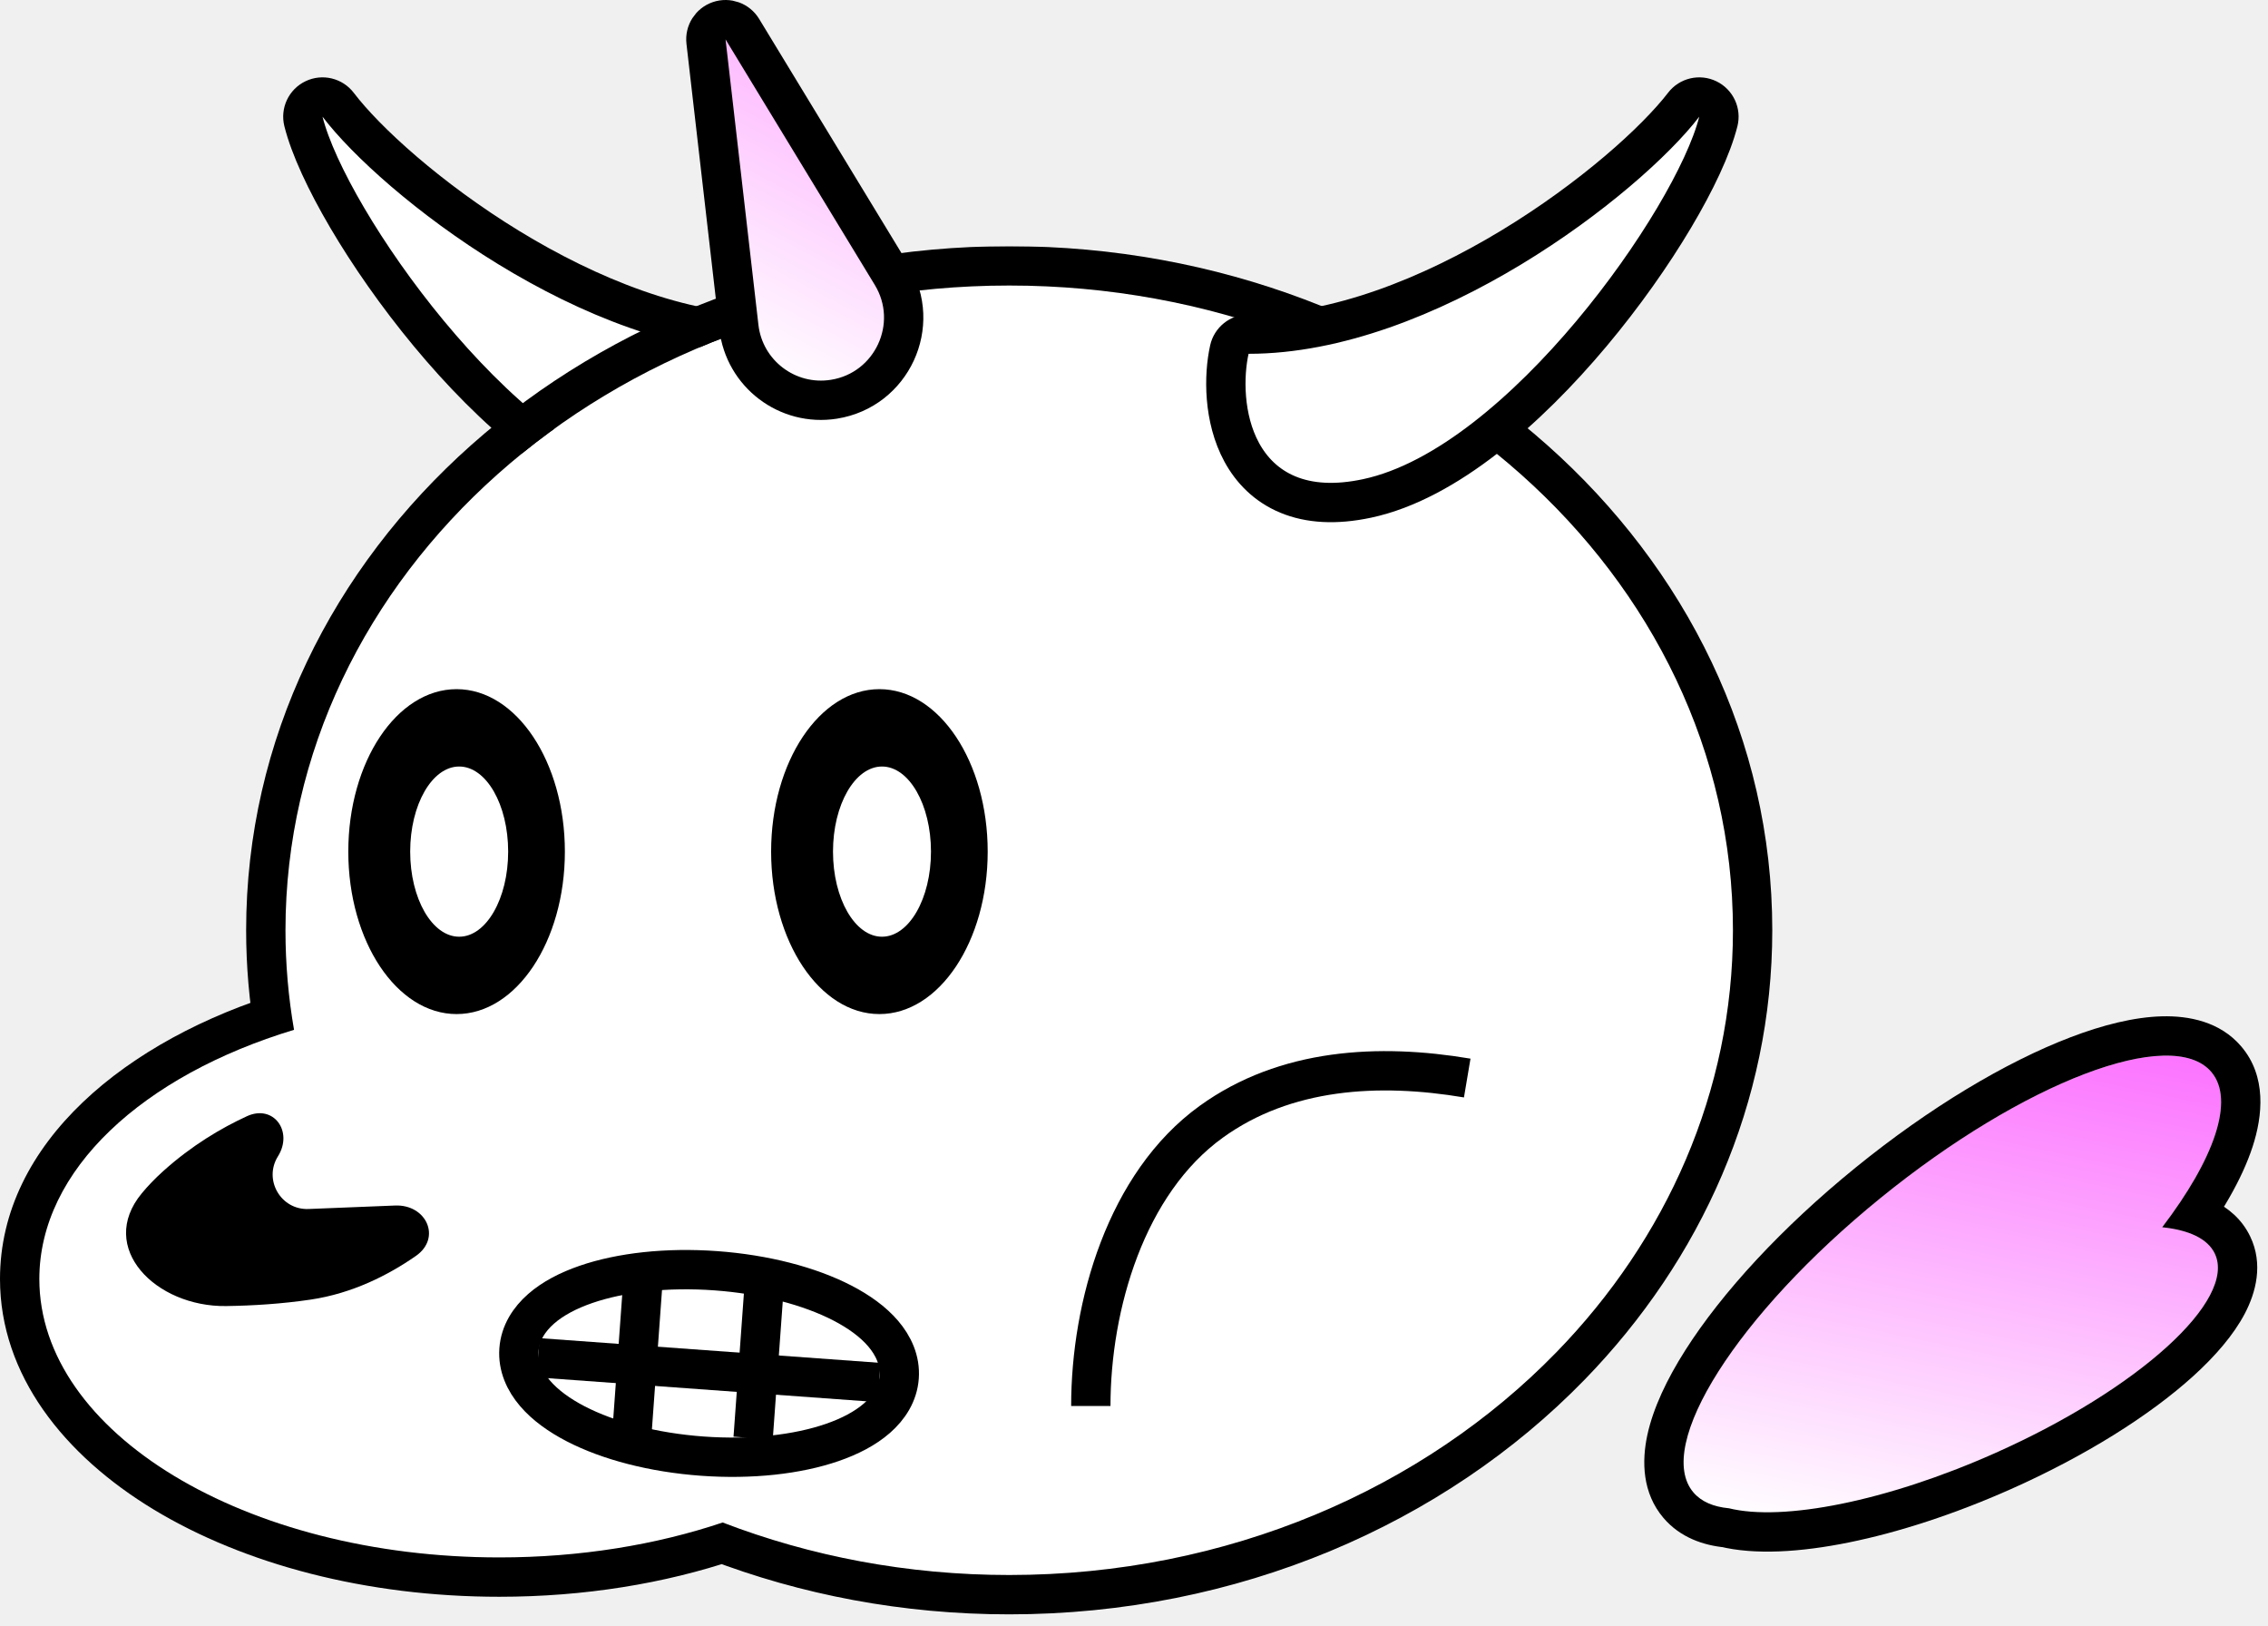
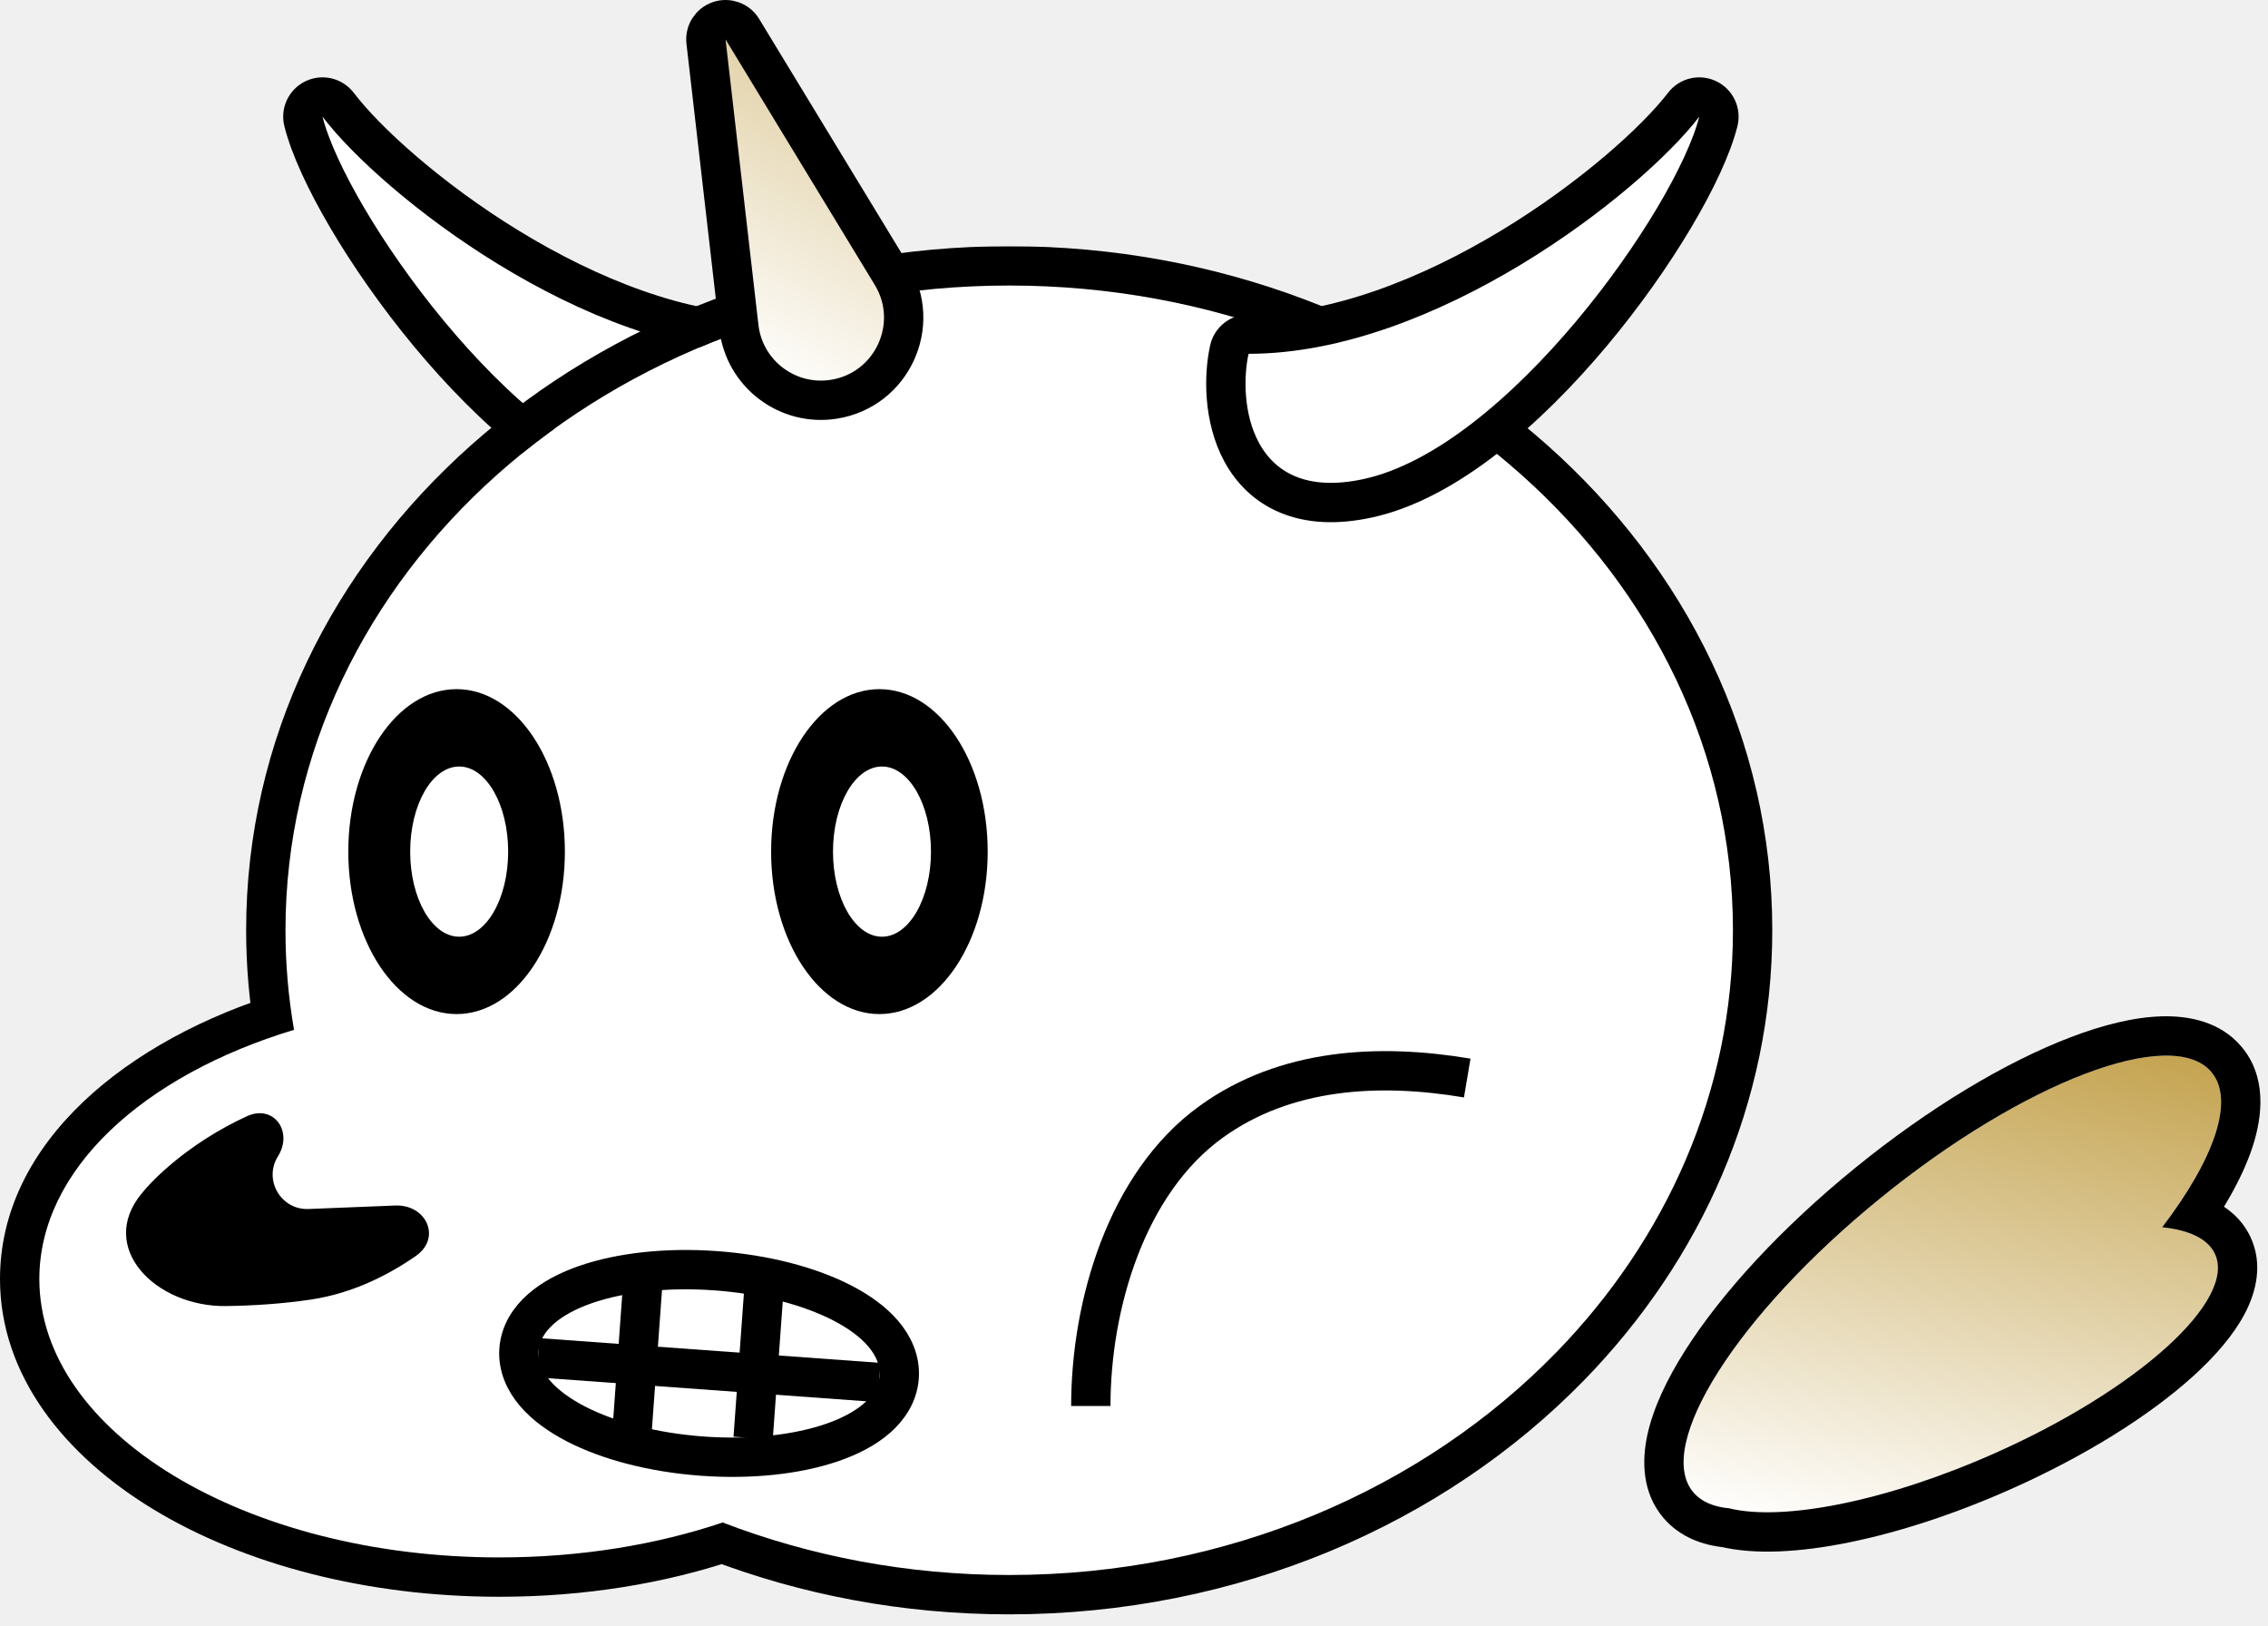
<svg xmlns="http://www.w3.org/2000/svg" width="173" height="124" viewBox="0 0 173 124" fill="none">
  <path d="M23.147 9.265C22.973 8.574 23.309 7.856 23.952 7.548C24.594 7.239 25.364 7.425 25.796 7.992C27.899 10.759 32.73 15.164 38.801 18.879C44.875 22.595 51.969 25.483 58.59 25.483C59.294 25.483 59.904 25.974 60.055 26.662C60.49 28.641 60.52 31.892 59.122 34.491C58.401 35.833 57.281 37.025 55.64 37.714C54.012 38.398 52.019 38.524 49.648 38.012C46.617 37.359 43.574 35.629 40.733 33.404C37.877 31.168 35.136 28.361 32.708 25.432C30.278 22.501 28.136 19.419 26.485 16.611C24.849 13.829 23.639 11.226 23.147 9.265Z" fill="white" stroke="black" stroke-width="3" stroke-linejoin="round" />
  <mask id="path-2-outside-1_11760_192385" maskUnits="userSpaceOnUse" x="0" y="18.775" width="136" height="105" fill="black">
    <rect fill="white" y="18.775" width="136" height="105" />
    <path fill-rule="evenodd" clip-rule="evenodd" d="M118.719 103.131C127.11 94.507 132.187 83.254 132.187 70.946C132.187 43.79 107.471 21.775 76.981 21.775C46.491 21.775 21.775 43.79 21.775 70.946C21.775 73.528 21.998 76.063 22.428 78.538C10.91 82.02 3 89.223 3 97.544C3 109.27 18.711 118.777 38.091 118.777C44.271 118.777 50.078 117.81 55.122 116.113C61.825 118.69 69.216 120.118 76.981 120.118C93.652 120.118 108.597 113.536 118.719 103.131Z" />
  </mask>
  <path fill-rule="evenodd" clip-rule="evenodd" d="M118.719 103.131C127.11 94.507 132.187 83.254 132.187 70.946C132.187 43.79 107.471 21.775 76.981 21.775C46.491 21.775 21.775 43.79 21.775 70.946C21.775 73.528 21.998 76.063 22.428 78.538C10.91 82.02 3 89.223 3 97.544C3 109.27 18.711 118.777 38.091 118.777C44.271 118.777 50.078 117.81 55.122 116.113C61.825 118.69 69.216 120.118 76.981 120.118C93.652 120.118 108.597 113.536 118.719 103.131Z" fill="white" />
  <path d="M118.719 103.131L120.87 105.223L118.719 103.131ZM22.428 78.538L23.297 81.409L25.839 80.641L25.384 78.023L22.428 78.538ZM55.122 116.113L56.198 113.313L55.189 112.925L54.165 113.27L55.122 116.113ZM129.187 70.946C129.187 82.398 124.469 92.919 116.569 101.039L120.87 105.223C129.751 96.094 135.187 84.111 135.187 70.946H129.187ZM76.981 24.775C106.15 24.775 129.187 45.764 129.187 70.946H135.187C135.187 41.816 108.791 18.775 76.981 18.775V24.775ZM24.775 70.946C24.775 45.764 47.812 24.775 76.981 24.775V18.775C45.17 18.775 18.775 41.816 18.775 70.946H24.775ZM25.384 78.023C24.983 75.718 24.775 73.355 24.775 70.946H18.775C18.775 73.701 19.013 76.409 19.473 79.052L25.384 78.023ZM6 97.544C6 91.283 12.157 84.777 23.297 81.409L21.56 75.666C9.663 79.263 0 87.162 0 97.544H6ZM38.091 115.777C28.855 115.777 20.639 113.506 14.831 109.991C8.967 106.443 6 101.952 6 97.544H0C0 104.862 4.888 110.988 11.725 115.124C18.617 119.295 27.946 121.777 38.091 121.777V115.777ZM54.165 113.27C49.447 114.857 43.965 115.777 38.091 115.777V121.777C44.577 121.777 50.709 120.763 56.078 118.956L54.165 113.27ZM76.981 117.118C69.584 117.118 62.559 115.758 56.198 113.313L54.045 118.913C61.091 121.622 68.847 123.118 76.981 123.118V117.118ZM116.569 101.039C107.028 110.847 92.866 117.118 76.981 117.118V123.118C94.438 123.118 110.166 116.226 120.87 105.223L116.569 101.039Z" fill="black" mask="url(#path-2-outside-1_11760_192385)" />
  <path d="M131.072 9.269C131.247 8.579 130.914 7.861 130.273 7.551C129.633 7.24 128.863 7.421 128.429 7.986C126.301 10.753 121.413 15.159 115.271 18.875C109.126 22.592 101.945 25.483 95.239 25.483C94.536 25.483 93.927 25.972 93.775 26.658C93.334 28.64 93.303 31.896 94.719 34.497C95.45 35.84 96.582 37.03 98.235 37.716C99.874 38.397 101.883 38.523 104.277 38.013C107.336 37.361 110.411 35.634 113.284 33.409C116.172 31.174 118.943 28.368 121.4 25.439C123.858 22.508 126.024 19.425 127.694 16.618C129.349 13.836 130.573 11.232 131.072 9.269Z" fill="white" stroke="black" stroke-width="3" stroke-linejoin="round" />
  <path d="M30.135 91.939L23.534 92.204C21.424 92.289 20.082 89.977 21.202 88.187C22.389 86.291 20.867 84.194 18.835 85.128C16.884 86.025 14.625 87.357 12.45 89.315C11.814 89.887 11.272 90.455 10.811 91.013C7.385 95.161 11.874 99.682 17.253 99.606C19.277 99.577 21.488 99.441 23.694 99.114C26.891 98.64 29.628 97.241 31.724 95.783C33.694 94.412 32.534 91.843 30.135 91.939Z" fill="black" />
  <path d="M53.575 111.052C57.319 111.323 60.826 110.927 63.487 110.008C64.814 109.55 66.002 108.937 66.901 108.149C67.807 107.355 68.496 106.309 68.588 105.034C68.681 103.759 68.15 102.625 67.368 101.708C66.593 100.799 65.505 100.021 64.258 99.376C61.758 98.083 58.344 97.185 54.6 96.913C50.856 96.642 47.349 97.038 44.688 97.957C43.361 98.415 42.173 99.028 41.274 99.816C40.368 100.61 39.679 101.655 39.587 102.931C39.495 104.206 40.025 105.34 40.807 106.256C41.583 107.166 42.67 107.943 43.917 108.589C46.417 109.882 49.831 110.78 53.575 111.052Z" fill="white" stroke="black" stroke-width="3" />
  <line x1="41.046" y1="103.549" x2="67.055" y2="105.436" stroke="black" stroke-width="3" />
  <line x1="58.386" y1="96.747" x2="57.448" y2="109.677" stroke="black" stroke-width="3" />
  <line x1="49.02" y1="98.013" x2="48.083" y2="110.942" stroke="black" stroke-width="3" />
  <path d="M56.624 2.221C56.258 1.619 55.523 1.353 54.856 1.581C54.19 1.81 53.772 2.472 53.853 3.172L56.361 24.944C56.772 28.508 60.069 31.01 63.611 30.448C68.037 29.745 70.337 24.778 68.009 20.949L56.624 2.221Z" fill="url(#paint0_linear_11760_192385)" stroke="black" stroke-width="3" stroke-linejoin="round" />
  <mask id="path-11-outside-2_11760_192385" maskUnits="userSpaceOnUse" x="123.683" y="69.617" width="53.867" height="58.18" fill="black">
    <rect fill="white" x="123.683" y="69.617" width="53.867" height="58.18" />
    <path fill-rule="evenodd" clip-rule="evenodd" d="M131.882 115.029C130.699 114.918 129.774 114.525 129.174 113.822C126.146 110.28 132.533 100.228 143.44 91.37C154.347 82.512 165.643 78.203 168.671 81.746C170.5 83.886 168.893 88.402 164.929 93.596C166.972 93.808 168.395 94.466 168.939 95.599C170.636 99.135 163.123 105.955 152.159 110.83C143.864 114.519 135.969 116.039 131.882 115.029Z" />
  </mask>
  <path fill-rule="evenodd" clip-rule="evenodd" d="M131.882 115.029C130.699 114.918 129.774 114.525 129.174 113.822C126.146 110.28 132.533 100.228 143.44 91.37C154.347 82.512 165.643 78.203 168.671 81.746C170.5 83.886 168.893 88.402 164.929 93.596C166.972 93.808 168.395 94.466 168.939 95.599C170.636 99.135 163.123 105.955 152.159 110.83C143.864 114.519 135.969 116.039 131.882 115.029Z" fill="url(#paint1_linear_11760_192385)" />
  <path d="M131.882 115.029L132.602 112.117C132.457 112.081 132.31 112.056 132.162 112.042L131.882 115.029ZM129.174 113.822L131.454 111.873L131.454 111.873L129.174 113.822ZM143.44 91.37L141.548 89.041L143.44 91.37ZM168.671 81.746L170.951 79.796L170.951 79.796L168.671 81.746ZM164.929 93.596L162.544 91.776C161.885 92.638 161.744 93.79 162.175 94.786C162.605 95.782 163.54 96.468 164.62 96.58L164.929 93.596ZM168.939 95.599L166.234 96.897L166.234 96.897L168.939 95.599ZM152.159 110.83L150.94 108.089L150.94 108.089L152.159 110.83ZM132.162 112.042C131.461 111.976 131.384 111.79 131.454 111.873L126.893 115.772C128.165 117.259 129.938 117.86 131.602 118.016L132.162 112.042ZM131.454 111.873C131.565 112.002 131.276 111.839 131.523 110.703C131.763 109.602 132.422 108.074 133.613 106.198C135.978 102.477 140.056 97.982 145.331 93.699L141.548 89.041C135.916 93.615 131.348 98.576 128.549 102.981C127.159 105.168 126.107 107.371 125.66 109.428C125.221 111.449 125.269 113.871 126.893 115.772L131.454 111.873ZM145.331 93.699C150.604 89.416 155.882 86.312 160.079 84.711C162.193 83.905 163.876 83.54 165.065 83.508C166.308 83.475 166.481 83.8 166.391 83.695L170.951 79.796C169.347 77.92 166.973 77.455 164.905 77.51C162.783 77.567 160.393 78.169 157.941 79.105C153.006 80.987 147.182 84.466 141.548 89.041L145.331 93.699ZM166.391 83.695C166.261 83.543 166.689 83.856 166.121 85.594C165.597 87.195 164.42 89.319 162.544 91.776L167.313 95.416C169.402 92.68 171.01 89.948 171.824 87.458C172.593 85.104 172.911 82.088 170.951 79.796L166.391 83.695ZM164.62 96.58C165.423 96.663 165.915 96.818 166.176 96.946C166.417 97.064 166.325 97.087 166.234 96.897L171.643 94.301C170.381 91.67 167.501 90.846 165.237 90.612L164.62 96.58ZM166.234 96.897C166.071 96.557 166.348 96.573 165.919 97.39C165.509 98.171 164.664 99.235 163.281 100.491C160.54 102.978 156.215 105.743 150.94 108.089L153.378 113.572C159.067 111.042 163.98 107.959 167.313 104.934C168.966 103.433 170.367 101.824 171.231 100.18C172.075 98.572 172.655 96.408 171.643 94.301L166.234 96.897ZM150.94 108.089C146.965 109.857 143.126 111.086 139.846 111.752C136.481 112.435 134.004 112.463 132.602 112.117L131.163 117.941C133.848 118.605 137.362 118.378 141.039 117.632C144.802 116.868 149.058 115.493 153.378 113.572L150.94 108.089Z" fill="black" mask="url(#path-11-outside-2_11760_192385)" />
  <ellipse cx="34.828" cy="64.948" rx="8.26" ry="12.39" fill="black" />
  <ellipse cx="35.025" cy="64.948" rx="3.737" ry="6.49" fill="white" />
  <ellipse cx="67.08" cy="64.948" rx="8.26" ry="12.39" fill="black" />
  <ellipse cx="67.277" cy="64.948" rx="3.737" ry="6.49" fill="white" />
  <path d="M83.206 107.23C83.206 99.556 85.897 90.239 92.392 85.551C98.044 81.471 105.168 81.079 111.918 82.216" stroke="black" stroke-width="3" />
  <defs>
    <linearGradient id="paint0_linear_11760_192385" x1="66.381" y1="-17.98" x2="45.227" y2="22.189" gradientUnits="userSpaceOnUse">
-       <stop stop-color="#FC72FF" />
+       <stop stop-color="#C4A34F" />
      <stop offset="1" stop-color="white" />
    </linearGradient>
    <linearGradient id="paint1_linear_11760_192385" x1="154.648" y1="77.543" x2="145.993" y2="118.7" gradientUnits="userSpaceOnUse">
-       <stop stop-color="#FC72FF" />
+       <stop stop-color="#C4A34F" />
      <stop offset="1" stop-color="white" />
    </linearGradient>
  </defs>
</svg>
